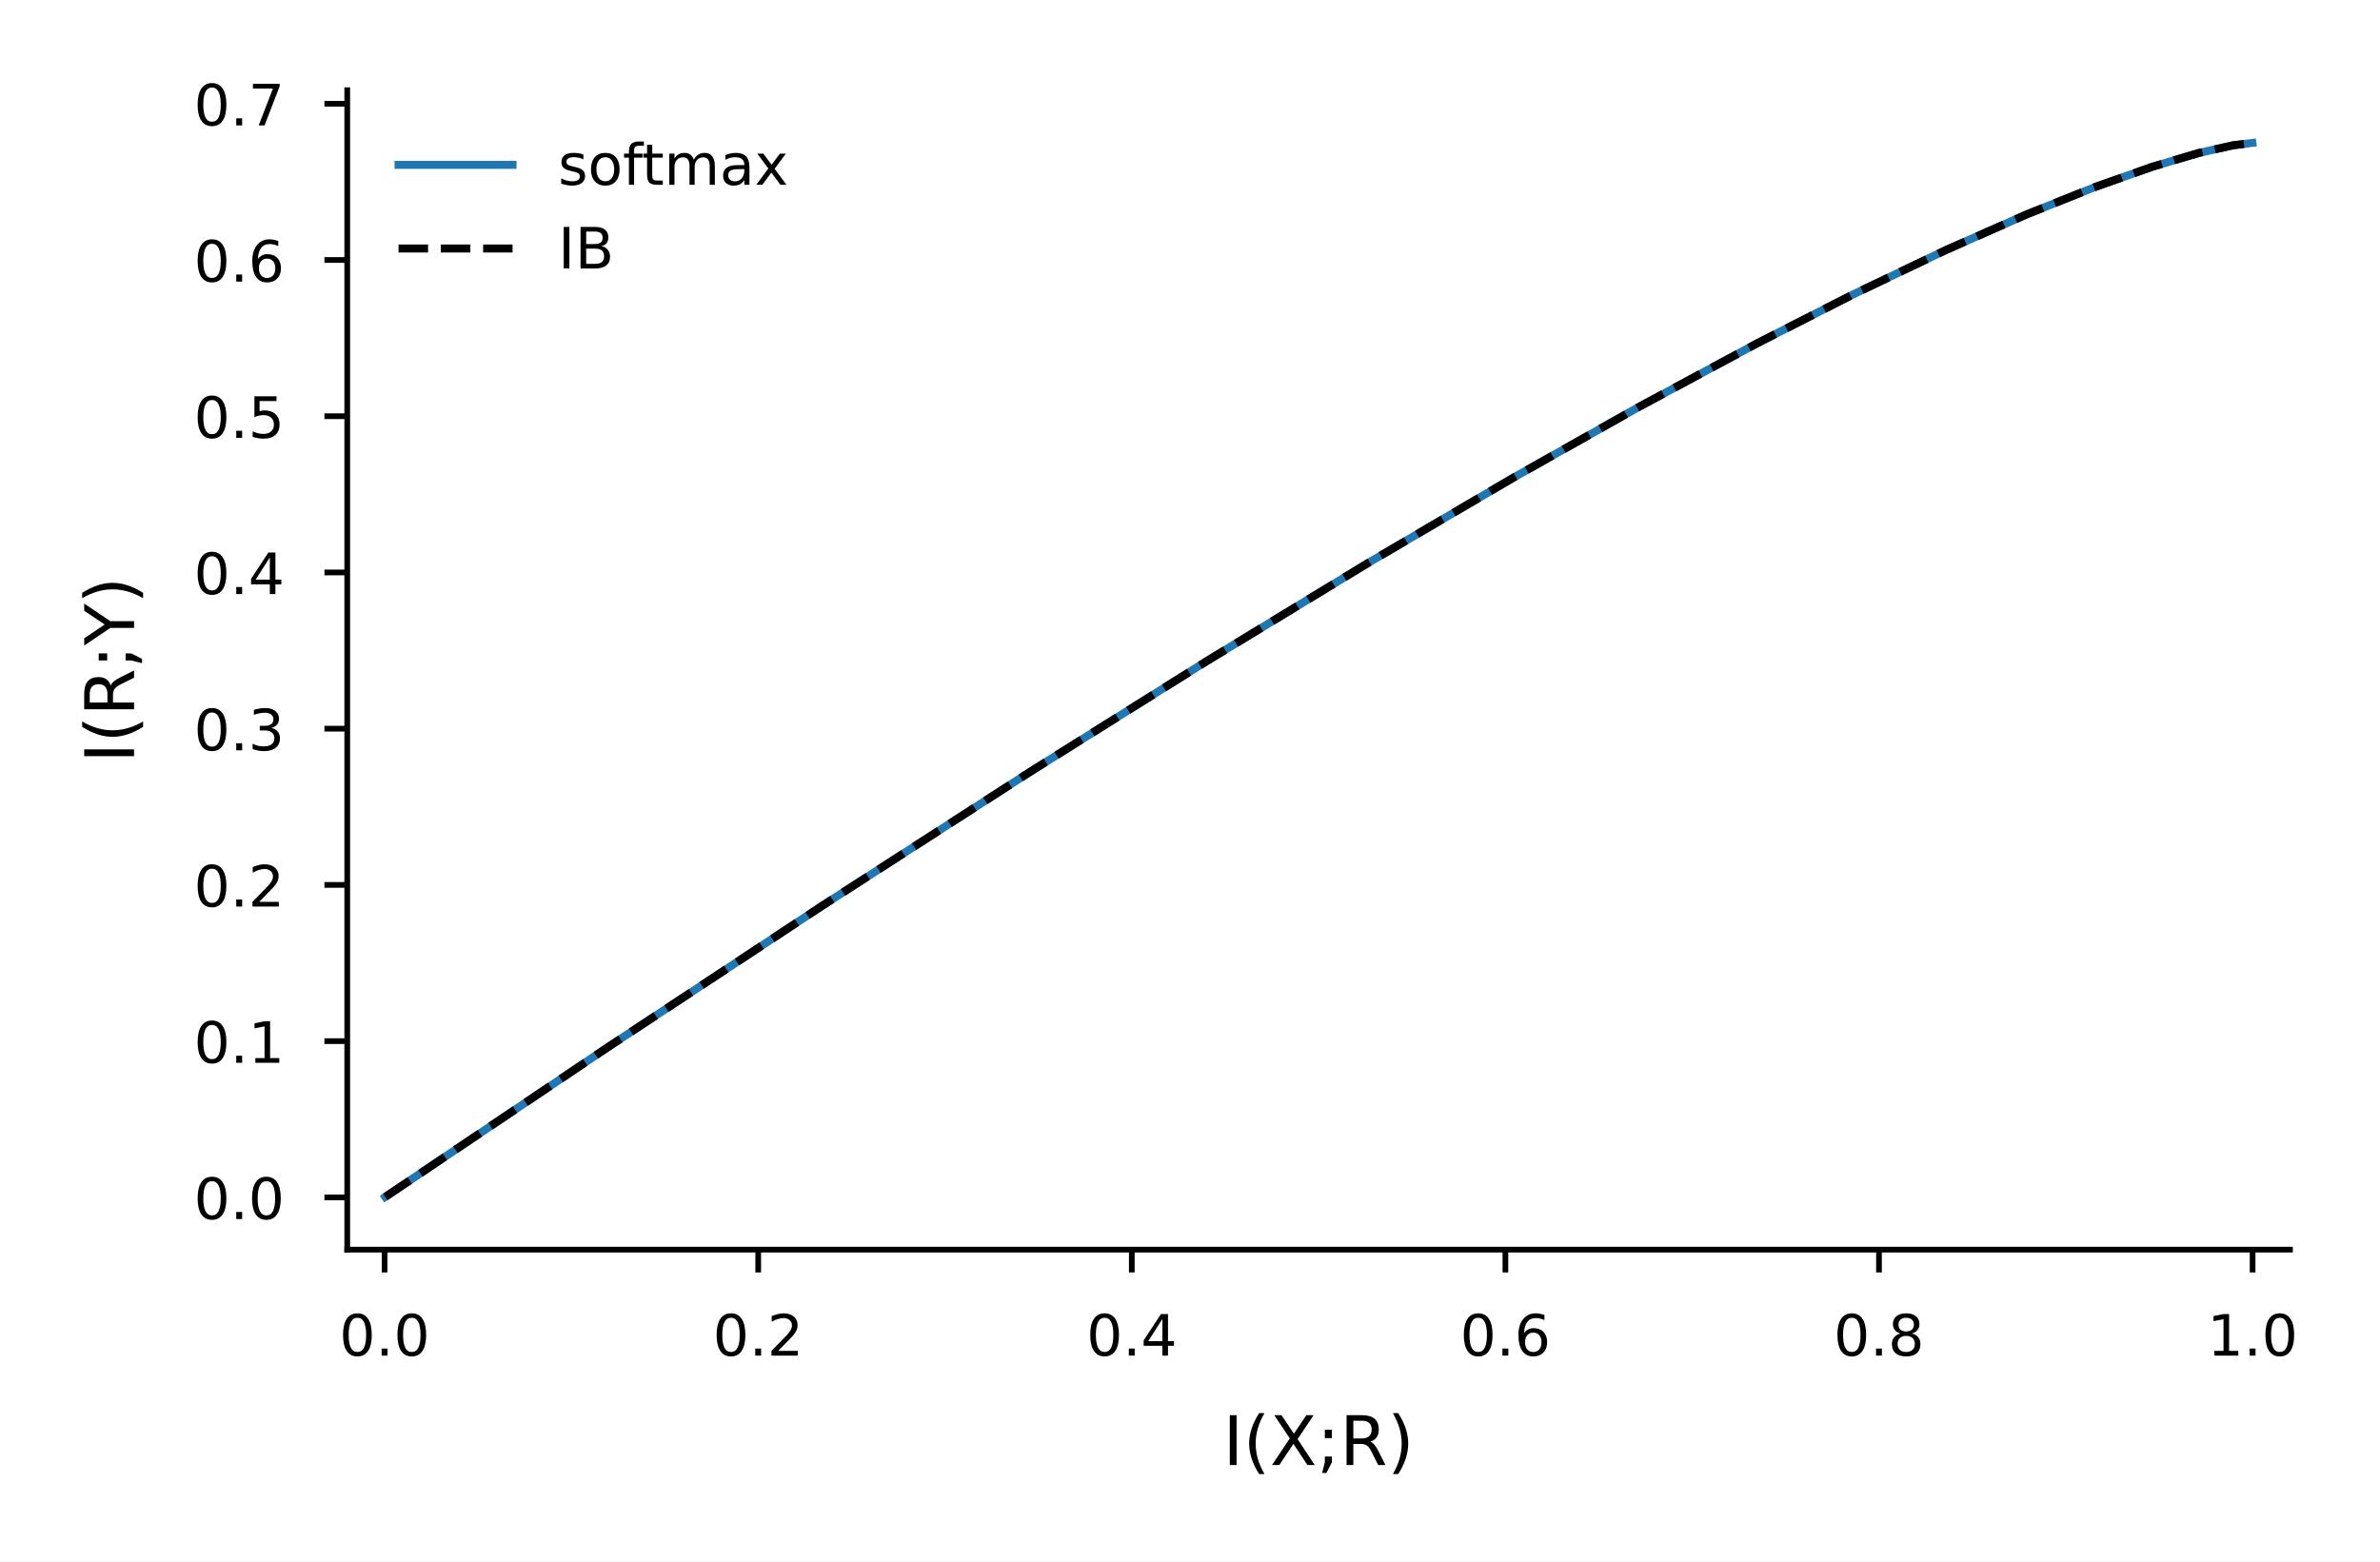
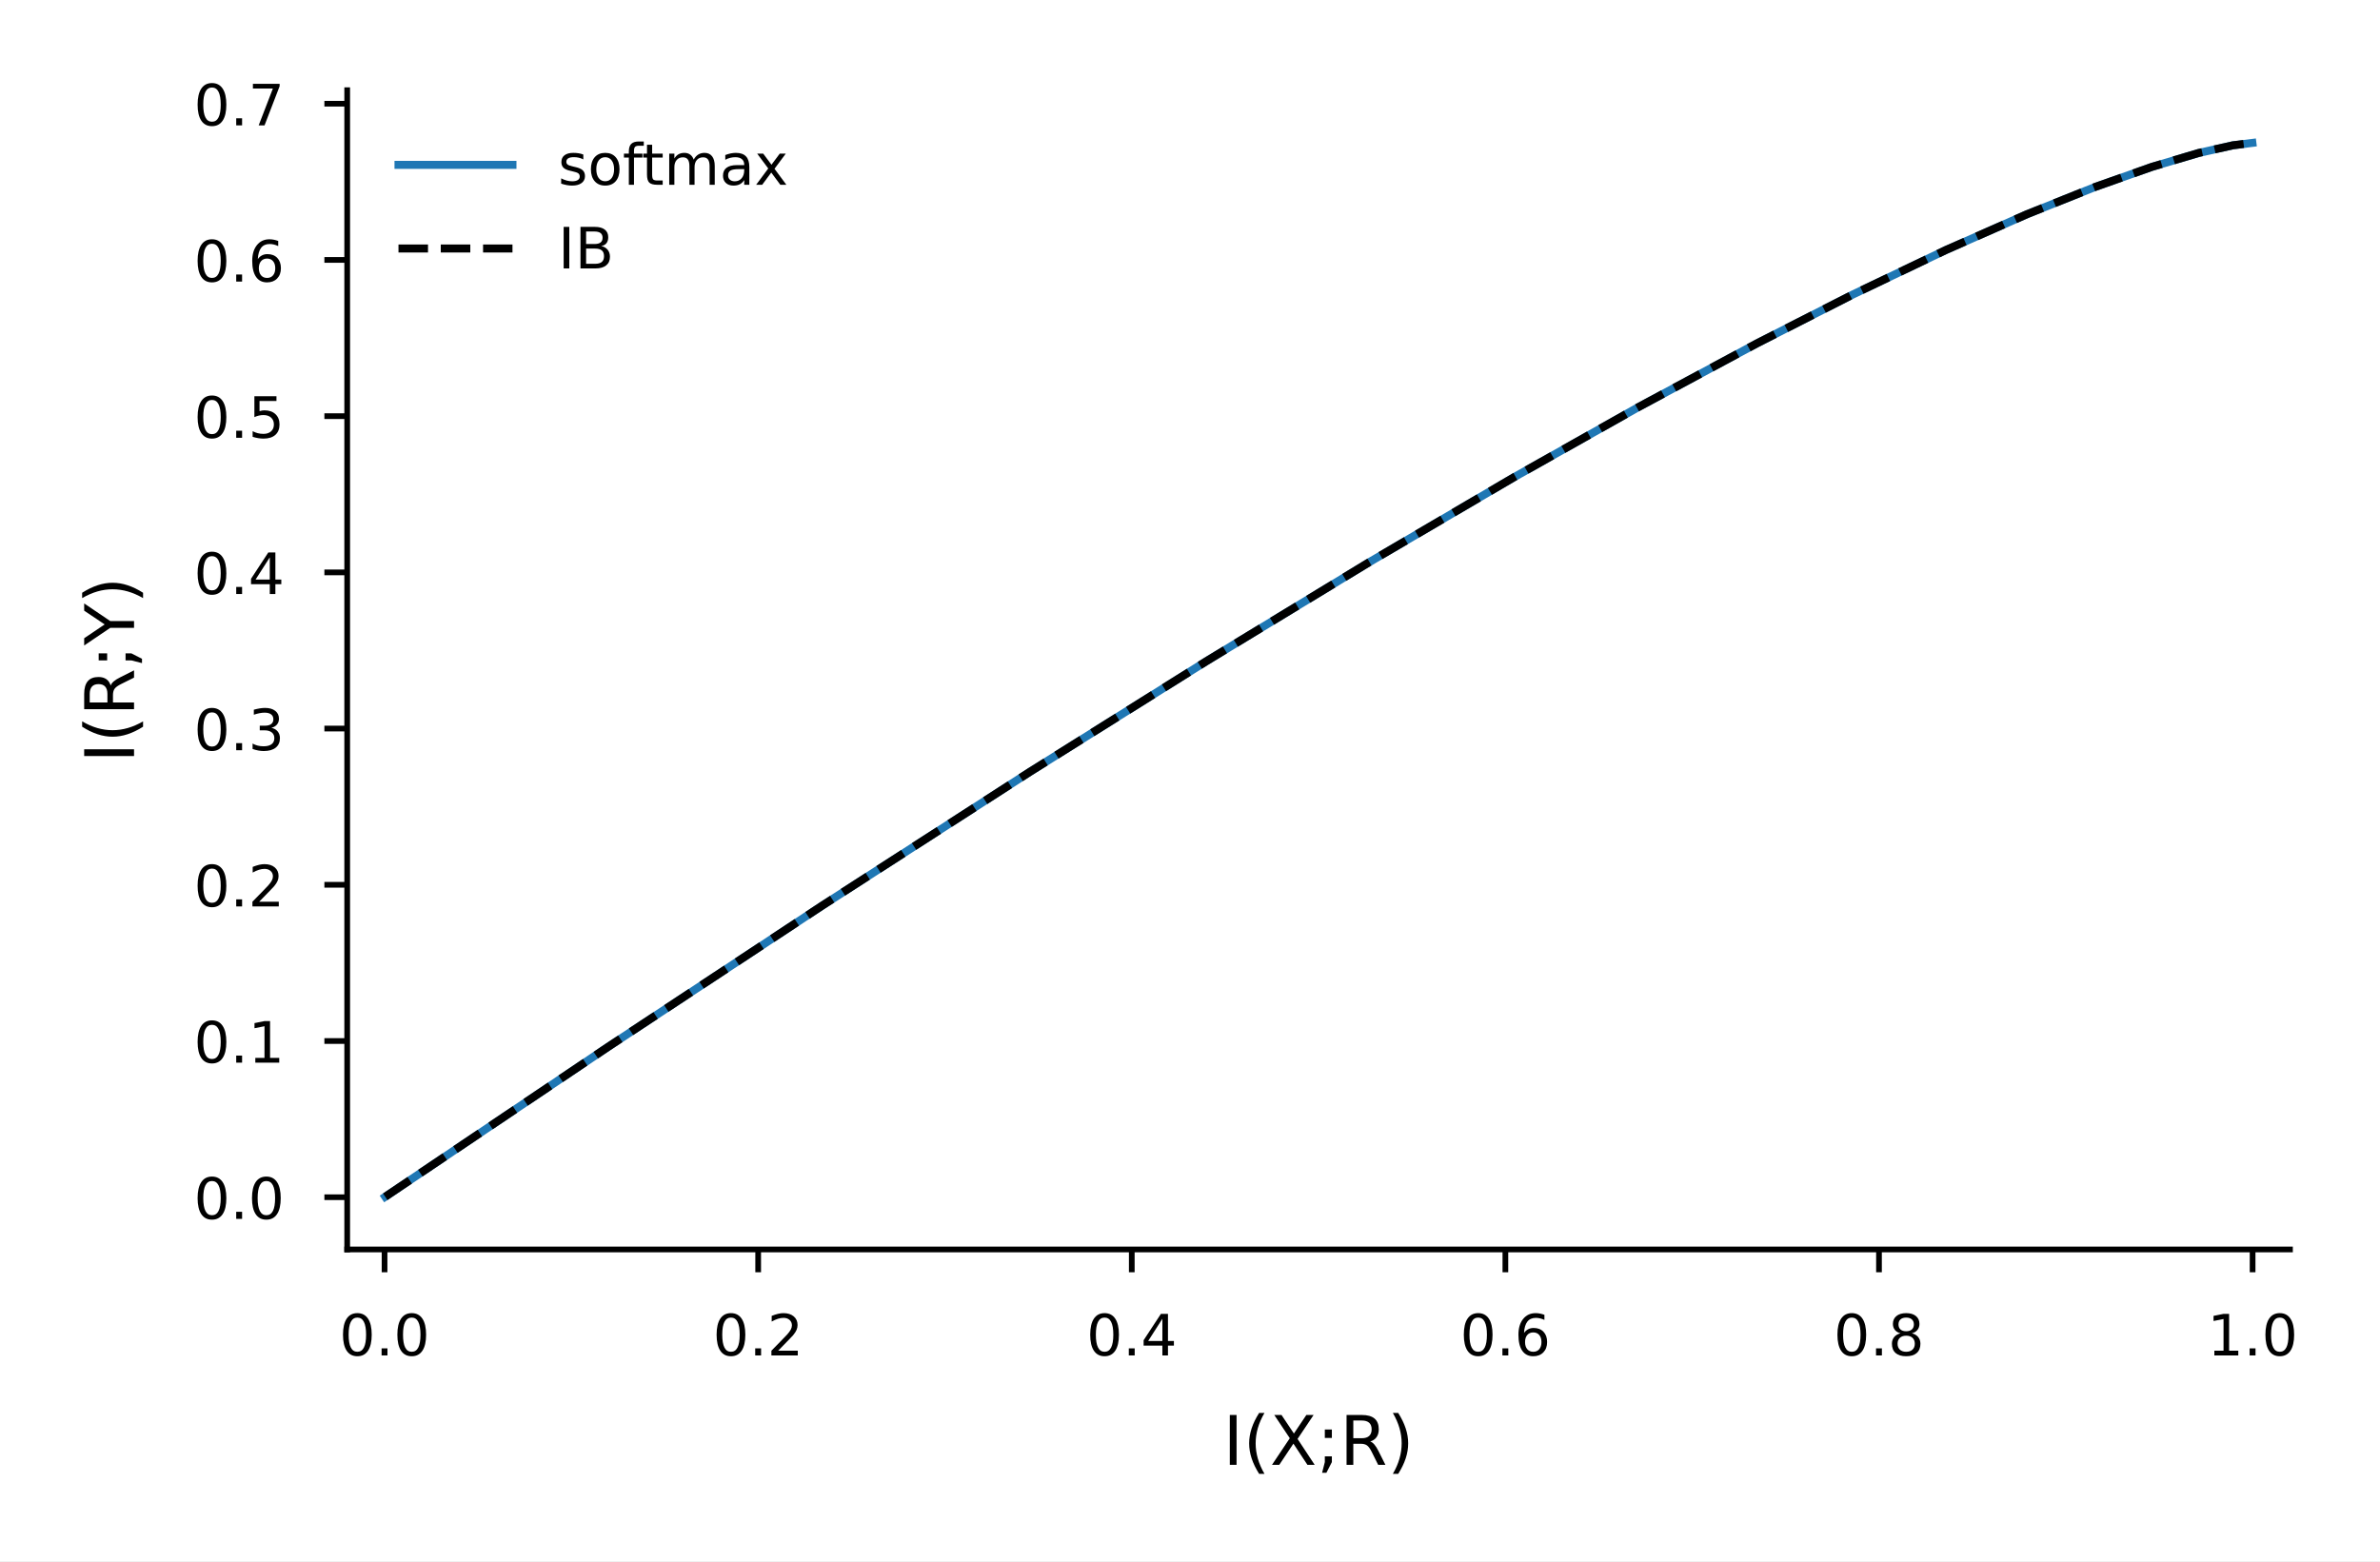
- <svg xmlns="http://www.w3.org/2000/svg" xmlns:xlink="http://www.w3.org/1999/xlink" width="208.761pt" height="136.972pt" viewBox="0 0 208.761 136.972" version="1.1">
+ <svg xmlns="http://www.w3.org/2000/svg" xmlns:xlink="http://www.w3.org/1999/xlink" width="208.791pt" height="136.972pt" viewBox="0 0 208.791 136.972" version="1.1">
  <defs>
    <style type="text/css">*{stroke-linejoin: round; stroke-linecap: butt}</style>
  </defs>
  <g id="figure_1">
    <g id="patch_1">
-       <path d="M 0 136.972  L 208.761 136.972  L 208.761 0  L 0 0  z " style="fill: #ffffff" />
+       <path d="M -0 136.972  L 208.791 136.972  L 208.791 0  L -0 0  z " style="fill: #ffffff" />
    </g>
    <g id="axes_1">
      <g id="patch_2">
-         <path d="M 30.458 109.627  L 200.863 109.627  L 200.863 7.914  L 30.458 7.914  z " style="fill: #ffffff" />
+         <path d="M 30.458 109.627  L 200.893 109.627  L 200.893 7.914  L 30.458 7.914  z " style="fill: #ffffff" />
      </g>
      <g id="matplotlib.axis_1">
        <g id="xtick_1">
          <g id="line2d_1">
            <defs>
-               <path id="mcf9afda02b" d="M 0 0  L 0 2  " style="stroke: #000000; stroke-width: 0.5" />
-             </defs>
-             <g>
-               <use xlink:href="#mcf9afda02b" x="33.735" y="109.627" style="stroke: #000000; stroke-width: 0.5" />
+               <path id="m7b73f942ff" d="M 0 0  L 0 2  " style="stroke: #000000; stroke-width: 0.5" />
+             </defs>
+             <g>
+               <use xlink:href="#m7b73f942ff" x="33.736" y="109.627" style="stroke: #000000; stroke-width: 0.5" />
            </g>
          </g>
          <g id="text_1">
-             <g transform="translate(29.75966 118.9257) scale(0.05 -0.05)">
+             <g transform="translate(29.76024 118.9257) scale(0.05 -0.05)">
              <defs>
                <path id="DejaVuSans-30" d="M 2034 4250  Q 1547 4250 1301 3770  Q 1056 3291 1056 2328  Q 1056 1369 1301 889  Q 1547 409 2034 409  Q 2525 409 2770 889  Q 3016 1369 3016 2328  Q 3016 3291 2770 3770  Q 2525 4250 2034 4250  z M 2034 4750  Q 2819 4750 3233 4129  Q 3647 3509 3647 2328  Q 3647 1150 3233 529  Q 2819 -91 2034 -91  Q 1250 -91 836 529  Q 422 1150 422 2328  Q 422 3509 836 4129  Q 1250 4750 2034 4750  z " transform="scale(0.015625)" />
                <path id="DejaVuSans-2e" d="M 684 794  L 1344 794  L 1344 0  L 684 0  L 684 794  z " transform="scale(0.015625)" />
              </defs>
              <use xlink:href="#DejaVuSans-30" />
              <use xlink:href="#DejaVuSans-2e" x="63.623" />
              <use xlink:href="#DejaVuSans-30" x="95.41" />
            </g>
          </g>
        </g>
        <g id="xtick_2">
          <g id="line2d_2">
            <g>
-               <use xlink:href="#mcf9afda02b" x="66.505" y="109.627" style="stroke: #000000; stroke-width: 0.5" />
+               <use xlink:href="#m7b73f942ff" x="66.512" y="109.627" style="stroke: #000000; stroke-width: 0.5" />
            </g>
          </g>
          <g id="text_2">
-             <g transform="translate(62.5297 118.9257) scale(0.05 -0.05)">
+             <g transform="translate(62.53605 118.9257) scale(0.05 -0.05)">
              <defs>
                <path id="DejaVuSans-32" d="M 1228 531  L 3431 531  L 3431 0  L 469 0  L 469 531  Q 828 903 1448 1529  Q 2069 2156 2228 2338  Q 2531 2678 2651 2914  Q 2772 3150 2772 3378  Q 2772 3750 2511 3984  Q 2250 4219 1831 4219  Q 1534 4219 1204 4116  Q 875 4013 500 3803  L 500 4441  Q 881 4594 1212 4672  Q 1544 4750 1819 4750  Q 2544 4750 2975 4387  Q 3406 4025 3406 3419  Q 3406 3131 3298 2873  Q 3191 2616 2906 2266  Q 2828 2175 2409 1742  Q 1991 1309 1228 531  z " transform="scale(0.015625)" />
              </defs>
              <use xlink:href="#DejaVuSans-30" />
              <use xlink:href="#DejaVuSans-2e" x="63.623" />
              <use xlink:href="#DejaVuSans-32" x="95.41" />
            </g>
          </g>
        </g>
        <g id="xtick_3">
          <g id="line2d_3">
            <g>
-               <use xlink:href="#mcf9afda02b" x="99.276" y="109.627" style="stroke: #000000; stroke-width: 0.5" />
+               <use xlink:href="#m7b73f942ff" x="99.288" y="109.627" style="stroke: #000000; stroke-width: 0.5" />
            </g>
          </g>
          <g id="text_3">
-             <g transform="translate(95.29975 118.9257) scale(0.05 -0.05)">
+             <g transform="translate(95.31186 118.9257) scale(0.05 -0.05)">
              <defs>
                <path id="DejaVuSans-34" d="M 2419 4116  L 825 1625  L 2419 1625  L 2419 4116  z M 2253 4666  L 3047 4666  L 3047 1625  L 3713 1625  L 3713 1100  L 3047 1100  L 3047 0  L 2419 0  L 2419 1100  L 313 1100  L 313 1709  L 2253 4666  z " transform="scale(0.015625)" />
              </defs>
              <use xlink:href="#DejaVuSans-30" />
              <use xlink:href="#DejaVuSans-2e" x="63.623" />
              <use xlink:href="#DejaVuSans-34" x="95.41" />
            </g>
          </g>
        </g>
        <g id="xtick_4">
          <g id="line2d_4">
            <g>
-               <use xlink:href="#mcf9afda02b" x="132.046" y="109.627" style="stroke: #000000; stroke-width: 0.5" />
+               <use xlink:href="#m7b73f942ff" x="132.063" y="109.627" style="stroke: #000000; stroke-width: 0.5" />
            </g>
          </g>
          <g id="text_4">
-             <g transform="translate(128.0698 118.9257) scale(0.05 -0.05)">
+             <g transform="translate(128.0877 118.9257) scale(0.05 -0.05)">
              <defs>
                <path id="DejaVuSans-36" d="M 2113 2584  Q 1688 2584 1439 2293  Q 1191 2003 1191 1497  Q 1191 994 1439 701  Q 1688 409 2113 409  Q 2538 409 2786 701  Q 3034 994 3034 1497  Q 3034 2003 2786 2293  Q 2538 2584 2113 2584  z M 3366 4563  L 3366 3988  Q 3128 4100 2886 4159  Q 2644 4219 2406 4219  Q 1781 4219 1451 3797  Q 1122 3375 1075 2522  Q 1259 2794 1537 2939  Q 1816 3084 2150 3084  Q 2853 3084 3261 2657  Q 3669 2231 3669 1497  Q 3669 778 3244 343  Q 2819 -91 2113 -91  Q 1303 -91 875 529  Q 447 1150 447 2328  Q 447 3434 972 4092  Q 1497 4750 2381 4750  Q 2619 4750 2861 4703  Q 3103 4656 3366 4563  z " transform="scale(0.015625)" />
              </defs>
              <use xlink:href="#DejaVuSans-30" />
              <use xlink:href="#DejaVuSans-2e" x="63.623" />
              <use xlink:href="#DejaVuSans-36" x="95.41" />
            </g>
          </g>
        </g>
        <g id="xtick_5">
          <g id="line2d_5">
            <g>
-               <use xlink:href="#mcf9afda02b" x="164.816" y="109.627" style="stroke: #000000; stroke-width: 0.5" />
+               <use xlink:href="#m7b73f942ff" x="164.839" y="109.627" style="stroke: #000000; stroke-width: 0.5" />
            </g>
          </g>
          <g id="text_5">
-             <g transform="translate(160.8398 118.9257) scale(0.05 -0.05)">
+             <g transform="translate(160.8635 118.9257) scale(0.05 -0.05)">
              <defs>
                <path id="DejaVuSans-38" d="M 2034 2216  Q 1584 2216 1326 1975  Q 1069 1734 1069 1313  Q 1069 891 1326 650  Q 1584 409 2034 409  Q 2484 409 2743 651  Q 3003 894 3003 1313  Q 3003 1734 2745 1975  Q 2488 2216 2034 2216  z M 1403 2484  Q 997 2584 770 2862  Q 544 3141 544 3541  Q 544 4100 942 4425  Q 1341 4750 2034 4750  Q 2731 4750 3128 4425  Q 3525 4100 3525 3541  Q 3525 3141 3298 2862  Q 3072 2584 2669 2484  Q 3125 2378 3379 2068  Q 3634 1759 3634 1313  Q 3634 634 3220 271  Q 2806 -91 2034 -91  Q 1263 -91 848 271  Q 434 634 434 1313  Q 434 1759 690 2068  Q 947 2378 1403 2484  z M 1172 3481  Q 1172 3119 1398 2916  Q 1625 2713 2034 2713  Q 2441 2713 2670 2916  Q 2900 3119 2900 3481  Q 2900 3844 2670 4047  Q 2441 4250 2034 4250  Q 1625 4250 1398 4047  Q 1172 3844 1172 3481  z " transform="scale(0.015625)" />
              </defs>
              <use xlink:href="#DejaVuSans-30" />
              <use xlink:href="#DejaVuSans-2e" x="63.623" />
              <use xlink:href="#DejaVuSans-38" x="95.41" />
            </g>
          </g>
        </g>
        <g id="xtick_6">
          <g id="line2d_6">
            <g>
-               <use xlink:href="#mcf9afda02b" x="197.586" y="109.627" style="stroke: #000000; stroke-width: 0.5" />
+               <use xlink:href="#m7b73f942ff" x="197.615" y="109.627" style="stroke: #000000; stroke-width: 0.5" />
            </g>
          </g>
          <g id="text_6">
-             <g transform="translate(193.6099 118.9257) scale(0.05 -0.05)">
+             <g transform="translate(193.6393 118.9257) scale(0.05 -0.05)">
              <defs>
                <path id="DejaVuSans-31" d="M 794 531  L 1825 531  L 1825 4091  L 703 3866  L 703 4441  L 1819 4666  L 2450 4666  L 2450 531  L 3481 531  L 3481 0  L 794 0  L 794 531  z " transform="scale(0.015625)" />
              </defs>
              <use xlink:href="#DejaVuSans-31" />
              <use xlink:href="#DejaVuSans-2e" x="63.623" />
              <use xlink:href="#DejaVuSans-30" x="95.41" />
            </g>
          </g>
        </g>
        <g id="text_7">
-           <g transform="translate(107.2845 128.5246) scale(0.06 -0.06)">
+           <g transform="translate(107.2995 128.5246) scale(0.06 -0.06)">
            <defs>
              <path id="DejaVuSans-49" d="M 628 4666  L 1259 4666  L 1259 0  L 628 0  L 628 4666  z " transform="scale(0.015625)" />
              <path id="DejaVuSans-28" d="M 1984 4856  Q 1566 4138 1362 3434  Q 1159 2731 1159 2009  Q 1159 1288 1364 580  Q 1569 -128 1984 -844  L 1484 -844  Q 1016 -109 783 600  Q 550 1309 550 2009  Q 550 2706 781 3412  Q 1013 4119 1484 4856  L 1984 4856  z " transform="scale(0.015625)" />
              <path id="DejaVuSans-58" d="M 403 4666  L 1081 4666  L 2241 2931  L 3406 4666  L 4084 4666  L 2584 2425  L 4184 0  L 3506 0  L 2194 1984  L 872 0  L 191 0  L 1856 2491  L 403 4666  z " transform="scale(0.015625)" />
              <path id="DejaVuSans-3b" d="M 750 3309  L 1409 3309  L 1409 2516  L 750 2516  L 750 3309  z M 750 794  L 1409 794  L 1409 256  L 897 -744  L 494 -744  L 750 256  L 750 794  z " transform="scale(0.015625)" />
              <path id="DejaVuSans-52" d="M 2841 2188  Q 3044 2119 3236 1894  Q 3428 1669 3622 1275  L 4263 0  L 3584 0  L 2988 1197  Q 2756 1666 2539 1819  Q 2322 1972 1947 1972  L 1259 1972  L 1259 0  L 628 0  L 628 4666  L 2053 4666  Q 2853 4666 3247 4331  Q 3641 3997 3641 3322  Q 3641 2881 3436 2590  Q 3231 2300 2841 2188  z M 1259 4147  L 1259 2491  L 2053 2491  Q 2509 2491 2742 2702  Q 2975 2913 2975 3322  Q 2975 3731 2742 3939  Q 2509 4147 2053 4147  L 1259 4147  z " transform="scale(0.015625)" />
              <path id="DejaVuSans-29" d="M 513 4856  L 1013 4856  Q 1481 4119 1714 3412  Q 1947 2706 1947 2009  Q 1947 1309 1714 600  Q 1481 -109 1013 -844  L 513 -844  Q 928 -128 1133 580  Q 1338 1288 1338 2009  Q 1338 2731 1133 3434  Q 928 4138 513 4856  z " transform="scale(0.015625)" />
            </defs>
            <use xlink:href="#DejaVuSans-49" />
            <use xlink:href="#DejaVuSans-28" x="29.492" />
            <use xlink:href="#DejaVuSans-58" x="68.506" />
            <use xlink:href="#DejaVuSans-3b" x="137.012" />
            <use xlink:href="#DejaVuSans-52" x="170.703" />
            <use xlink:href="#DejaVuSans-29" x="240.186" />
          </g>
        </g>
      </g>
      <g id="matplotlib.axis_2">
        <g id="ytick_1">
          <g id="line2d_7">
            <defs>
-               <path id="m37b95e4f28" d="M 0 0  L -2 0  " style="stroke: #000000; stroke-width: 0.5" />
-             </defs>
-             <g>
-               <use xlink:href="#m37b95e4f28" x="30.458" y="105.044" style="stroke: #000000; stroke-width: 0.5" />
+               <path id="me0ca5c2fac" d="M 0 0  L -2 0  " style="stroke: #000000; stroke-width: 0.5" />
+             </defs>
+             <g>
+               <use xlink:href="#me0ca5c2fac" x="30.458" y="105.044" style="stroke: #000000; stroke-width: 0.5" />
            </g>
          </g>
          <g id="text_8">
            <g transform="translate(17.00688 106.9435) scale(0.05 -0.05)">
              <use xlink:href="#DejaVuSans-30" />
              <use xlink:href="#DejaVuSans-2e" x="63.623" />
              <use xlink:href="#DejaVuSans-30" x="95.41" />
            </g>
          </g>
        </g>
        <g id="ytick_2">
          <g id="line2d_8">
            <g>
-               <use xlink:href="#m37b95e4f28" x="30.458" y="91.338" style="stroke: #000000; stroke-width: 0.5" />
+               <use xlink:href="#me0ca5c2fac" x="30.458" y="91.338" style="stroke: #000000; stroke-width: 0.5" />
            </g>
          </g>
          <g id="text_9">
            <g transform="translate(17.00688 93.23714) scale(0.05 -0.05)">
              <use xlink:href="#DejaVuSans-30" />
              <use xlink:href="#DejaVuSans-2e" x="63.623" />
              <use xlink:href="#DejaVuSans-31" x="95.41" />
            </g>
          </g>
        </g>
        <g id="ytick_3">
          <g id="line2d_9">
            <g>
-               <use xlink:href="#m37b95e4f28" x="30.458" y="77.631" style="stroke: #000000; stroke-width: 0.5" />
+               <use xlink:href="#me0ca5c2fac" x="30.458" y="77.631" style="stroke: #000000; stroke-width: 0.5" />
            </g>
          </g>
          <g id="text_10">
            <g transform="translate(17.00688 79.53082) scale(0.05 -0.05)">
              <use xlink:href="#DejaVuSans-30" />
              <use xlink:href="#DejaVuSans-2e" x="63.623" />
              <use xlink:href="#DejaVuSans-32" x="95.41" />
            </g>
          </g>
        </g>
        <g id="ytick_4">
          <g id="line2d_10">
            <g>
-               <use xlink:href="#m37b95e4f28" x="30.458" y="63.925" style="stroke: #000000; stroke-width: 0.5" />
+               <use xlink:href="#me0ca5c2fac" x="30.458" y="63.925" style="stroke: #000000; stroke-width: 0.5" />
            </g>
          </g>
          <g id="text_11">
            <g transform="translate(17.00688 65.8245) scale(0.05 -0.05)">
              <defs>
                <path id="DejaVuSans-33" d="M 2597 2516  Q 3050 2419 3304 2112  Q 3559 1806 3559 1356  Q 3559 666 3084 287  Q 2609 -91 1734 -91  Q 1441 -91 1130 -33  Q 819 25 488 141  L 488 750  Q 750 597 1062 519  Q 1375 441 1716 441  Q 2309 441 2620 675  Q 2931 909 2931 1356  Q 2931 1769 2642 2001  Q 2353 2234 1838 2234  L 1294 2234  L 1294 2753  L 1863 2753  Q 2328 2753 2575 2939  Q 2822 3125 2822 3475  Q 2822 3834 2567 4026  Q 2313 4219 1838 4219  Q 1578 4219 1281 4162  Q 984 4106 628 3988  L 628 4550  Q 988 4650 1302 4700  Q 1616 4750 1894 4750  Q 2613 4750 3031 4423  Q 3450 4097 3450 3541  Q 3450 3153 3228 2886  Q 3006 2619 2597 2516  z " transform="scale(0.015625)" />
              </defs>
              <use xlink:href="#DejaVuSans-30" />
              <use xlink:href="#DejaVuSans-2e" x="63.623" />
              <use xlink:href="#DejaVuSans-33" x="95.41" />
            </g>
          </g>
        </g>
        <g id="ytick_5">
          <g id="line2d_11">
            <g>
-               <use xlink:href="#m37b95e4f28" x="30.458" y="50.219" style="stroke: #000000; stroke-width: 0.5" />
+               <use xlink:href="#me0ca5c2fac" x="30.458" y="50.219" style="stroke: #000000; stroke-width: 0.5" />
            </g>
          </g>
          <g id="text_12">
            <g transform="translate(17.00688 52.11818) scale(0.05 -0.05)">
              <use xlink:href="#DejaVuSans-30" />
              <use xlink:href="#DejaVuSans-2e" x="63.623" />
              <use xlink:href="#DejaVuSans-34" x="95.41" />
            </g>
          </g>
        </g>
        <g id="ytick_6">
          <g id="line2d_12">
            <g>
-               <use xlink:href="#m37b95e4f28" x="30.458" y="36.512" style="stroke: #000000; stroke-width: 0.5" />
+               <use xlink:href="#me0ca5c2fac" x="30.458" y="36.512" style="stroke: #000000; stroke-width: 0.5" />
            </g>
          </g>
          <g id="text_13">
            <g transform="translate(17.00688 38.41186) scale(0.05 -0.05)">
              <defs>
                <path id="DejaVuSans-35" d="M 691 4666  L 3169 4666  L 3169 4134  L 1269 4134  L 1269 2991  Q 1406 3038 1543 3061  Q 1681 3084 1819 3084  Q 2600 3084 3056 2656  Q 3513 2228 3513 1497  Q 3513 744 3044 326  Q 2575 -91 1722 -91  Q 1428 -91 1123 -41  Q 819 9 494 109  L 494 744  Q 775 591 1075 516  Q 1375 441 1709 441  Q 2250 441 2565 725  Q 2881 1009 2881 1497  Q 2881 1984 2565 2268  Q 2250 2553 1709 2553  Q 1456 2553 1204 2497  Q 953 2441 691 2322  L 691 4666  z " transform="scale(0.015625)" />
              </defs>
              <use xlink:href="#DejaVuSans-30" />
              <use xlink:href="#DejaVuSans-2e" x="63.623" />
              <use xlink:href="#DejaVuSans-35" x="95.41" />
            </g>
          </g>
        </g>
        <g id="ytick_7">
          <g id="line2d_13">
            <g>
-               <use xlink:href="#m37b95e4f28" x="30.458" y="22.806" style="stroke: #000000; stroke-width: 0.5" />
+               <use xlink:href="#me0ca5c2fac" x="30.458" y="22.806" style="stroke: #000000; stroke-width: 0.5" />
            </g>
          </g>
          <g id="text_14">
            <g transform="translate(17.00688 24.70554) scale(0.05 -0.05)">
              <use xlink:href="#DejaVuSans-30" />
              <use xlink:href="#DejaVuSans-2e" x="63.623" />
              <use xlink:href="#DejaVuSans-36" x="95.41" />
            </g>
          </g>
        </g>
        <g id="ytick_8">
          <g id="line2d_14">
            <g>
-               <use xlink:href="#m37b95e4f28" x="30.458" y="9.1" style="stroke: #000000; stroke-width: 0.5" />
+               <use xlink:href="#me0ca5c2fac" x="30.458" y="9.1" style="stroke: #000000; stroke-width: 0.5" />
            </g>
          </g>
          <g id="text_15">
            <g transform="translate(17.00688 10.99922) scale(0.05 -0.05)">
              <defs>
                <path id="DejaVuSans-37" d="M 525 4666  L 3525 4666  L 3525 4397  L 1831 0  L 1172 0  L 2766 4134  L 525 4134  L 525 4666  z " transform="scale(0.015625)" />
              </defs>
              <use xlink:href="#DejaVuSans-30" />
              <use xlink:href="#DejaVuSans-2e" x="63.623" />
              <use xlink:href="#DejaVuSans-37" x="95.41" />
            </g>
          </g>
        </g>
        <g id="text_16">
          <g transform="translate(11.75906 66.92346) rotate(-90) scale(0.06 -0.06)">
            <defs>
              <path id="DejaVuSans-59" d="M -13 4666  L 666 4666  L 1959 2747  L 3244 4666  L 3922 4666  L 2272 2222  L 2272 0  L 1638 0  L 1638 2222  L -13 4666  z " transform="scale(0.015625)" />
            </defs>
            <use xlink:href="#DejaVuSans-49" />
            <use xlink:href="#DejaVuSans-28" x="29.492" />
            <use xlink:href="#DejaVuSans-52" x="68.506" />
            <use xlink:href="#DejaVuSans-3b" x="137.988" />
            <use xlink:href="#DejaVuSans-59" x="171.68" />
            <use xlink:href="#DejaVuSans-29" x="232.764" />
          </g>
        </g>
      </g>
      <g id="line2d_15">
-         <path d="M 33.795 105.003  L 53.371 91.833  L 72.147 79.444  L 90.316 67.736  L 105.821 58.013  L 120.118 49.317  L 132.792 41.878  L 143.712 35.721  L 154.112 30.126  L 162.52 25.84  L 170.683 21.936  L 177.795 18.796  L 183.774 16.403  L 188.77 14.636  L 192.843 13.425  L 195.853 12.75  L 197.566 12.537  L 197.566 12.537  " clip-path="url(#p9dde26da5e)" style="fill: none; stroke: #1f77b4; stroke-width: 0.7; stroke-linecap: square" />
+         <path d="M 33.796 105.003  L 53.375 91.833  L 72.155 79.444  L 90.327 67.736  L 105.834 58.013  L 120.134 49.317  L 132.81 41.878  L 143.732 35.721  L 154.134 30.126  L 162.543 25.84  L 170.707 21.936  L 177.821 18.796  L 183.801 16.403  L 188.798 14.636  L 192.872 13.425  L 195.882 12.75  L 197.596 12.537  L 197.596 12.537  " clip-path="url(#p57d5302246)" style="fill: none; stroke: #1f77b4; stroke-width: 0.7; stroke-linecap: square" />
      </g>
      <g id="line2d_16">
-         <path d="M 33.795 105.003  L 53.371 91.833  L 72.147 79.444  L 90.316 67.736  L 105.821 58.013  L 120.118 49.317  L 132.792 41.878  L 143.712 35.721  L 154.112 30.126  L 162.52 25.84  L 170.683 21.936  L 177.795 18.796  L 183.774 16.403  L 188.77 14.636  L 192.843 13.425  L 195.853 12.75  L 197.566 12.537  L 197.566 12.537  " clip-path="url(#p9dde26da5e)" style="fill: none; stroke-dasharray: 2.59,1.12; stroke-dashoffset: 0; stroke: #000000; stroke-width: 0.7" />
+         <path d="M 33.796 105.003  L 53.375 91.833  L 72.155 79.444  L 90.327 67.736  L 105.834 58.013  L 120.134 49.317  L 132.81 41.878  L 143.732 35.721  L 154.134 30.126  L 162.543 25.84  L 170.707 21.936  L 177.821 18.796  L 183.801 16.403  L 188.798 14.636  L 192.872 13.425  L 195.882 12.75  L 197.596 12.537  L 197.596 12.537  " clip-path="url(#p57d5302246)" style="fill: none; stroke-dasharray: 2.59,1.12; stroke-dashoffset: 0; stroke: #000000; stroke-width: 0.7" />
      </g>
      <g id="patch_3">
        <path d="M 30.458 109.627  L 30.458 7.914  " style="fill: none; stroke: #000000; stroke-width: 0.5; stroke-linejoin: miter; stroke-linecap: square" />
      </g>
      <g id="patch_4">
-         <path d="M 30.458 109.627  L 200.863 109.627  " style="fill: none; stroke: #000000; stroke-width: 0.5; stroke-linejoin: miter; stroke-linecap: square" />
+         <path d="M 30.458 109.627  L 200.893 109.627  " style="fill: none; stroke: #000000; stroke-width: 0.5; stroke-linejoin: miter; stroke-linecap: square" />
      </g>
      <g id="legend_1">
        <g id="line2d_17">
          <path d="M 34.958 14.463  L 39.958 14.463  L 44.958 14.463  " style="fill: none; stroke: #1f77b4; stroke-width: 0.7; stroke-linecap: square" />
        </g>
        <g id="text_17">
          <g transform="translate(48.95844 16.21276) scale(0.05 -0.05)">
            <defs>
              <path id="DejaVuSans-73" d="M 2834 3397  L 2834 2853  Q 2591 2978 2328 3040  Q 2066 3103 1784 3103  Q 1356 3103 1142 2972  Q 928 2841 928 2578  Q 928 2378 1081 2264  Q 1234 2150 1697 2047  L 1894 2003  Q 2506 1872 2764 1633  Q 3022 1394 3022 966  Q 3022 478 2636 193  Q 2250 -91 1575 -91  Q 1294 -91 989 -36  Q 684 19 347 128  L 347 722  Q 666 556 975 473  Q 1284 391 1588 391  Q 1994 391 2212 530  Q 2431 669 2431 922  Q 2431 1156 2273 1281  Q 2116 1406 1581 1522  L 1381 1569  Q 847 1681 609 1914  Q 372 2147 372 2553  Q 372 3047 722 3315  Q 1072 3584 1716 3584  Q 2034 3584 2315 3537  Q 2597 3491 2834 3397  z " transform="scale(0.015625)" />
              <path id="DejaVuSans-6f" d="M 1959 3097  Q 1497 3097 1228 2736  Q 959 2375 959 1747  Q 959 1119 1226 758  Q 1494 397 1959 397  Q 2419 397 2687 759  Q 2956 1122 2956 1747  Q 2956 2369 2687 2733  Q 2419 3097 1959 3097  z M 1959 3584  Q 2709 3584 3137 3096  Q 3566 2609 3566 1747  Q 3566 888 3137 398  Q 2709 -91 1959 -91  Q 1206 -91 779 398  Q 353 888 353 1747  Q 353 2609 779 3096  Q 1206 3584 1959 3584  z " transform="scale(0.015625)" />
              <path id="DejaVuSans-66" d="M 2375 4863  L 2375 4384  L 1825 4384  Q 1516 4384 1395 4259  Q 1275 4134 1275 3809  L 1275 3500  L 2222 3500  L 2222 3053  L 1275 3053  L 1275 0  L 697 0  L 697 3053  L 147 3053  L 147 3500  L 697 3500  L 697 3744  Q 697 4328 969 4595  Q 1241 4863 1831 4863  L 2375 4863  z " transform="scale(0.015625)" />
              <path id="DejaVuSans-74" d="M 1172 4494  L 1172 3500  L 2356 3500  L 2356 3053  L 1172 3053  L 1172 1153  Q 1172 725 1289 603  Q 1406 481 1766 481  L 2356 481  L 2356 0  L 1766 0  Q 1100 0 847 248  Q 594 497 594 1153  L 594 3053  L 172 3053  L 172 3500  L 594 3500  L 594 4494  L 1172 4494  z " transform="scale(0.015625)" />
              <path id="DejaVuSans-6d" d="M 3328 2828  Q 3544 3216 3844 3400  Q 4144 3584 4550 3584  Q 5097 3584 5394 3201  Q 5691 2819 5691 2113  L 5691 0  L 5113 0  L 5113 2094  Q 5113 2597 4934 2840  Q 4756 3084 4391 3084  Q 3944 3084 3684 2787  Q 3425 2491 3425 1978  L 3425 0  L 2847 0  L 2847 2094  Q 2847 2600 2669 2842  Q 2491 3084 2119 3084  Q 1678 3084 1418 2786  Q 1159 2488 1159 1978  L 1159 0  L 581 0  L 581 3500  L 1159 3500  L 1159 2956  Q 1356 3278 1631 3431  Q 1906 3584 2284 3584  Q 2666 3584 2933 3390  Q 3200 3197 3328 2828  z " transform="scale(0.015625)" />
              <path id="DejaVuSans-61" d="M 2194 1759  Q 1497 1759 1228 1600  Q 959 1441 959 1056  Q 959 750 1161 570  Q 1363 391 1709 391  Q 2188 391 2477 730  Q 2766 1069 2766 1631  L 2766 1759  L 2194 1759  z M 3341 1997  L 3341 0  L 2766 0  L 2766 531  Q 2569 213 2275 61  Q 1981 -91 1556 -91  Q 1019 -91 701 211  Q 384 513 384 1019  Q 384 1609 779 1909  Q 1175 2209 1959 2209  L 2766 2209  L 2766 2266  Q 2766 2663 2505 2880  Q 2244 3097 1772 3097  Q 1472 3097 1187 3025  Q 903 2953 641 2809  L 641 3341  Q 956 3463 1253 3523  Q 1550 3584 1831 3584  Q 2591 3584 2966 3190  Q 3341 2797 3341 1997  z " transform="scale(0.015625)" />
              <path id="DejaVuSans-78" d="M 3513 3500  L 2247 1797  L 3578 0  L 2900 0  L 1881 1375  L 863 0  L 184 0  L 1544 1831  L 300 3500  L 978 3500  L 1906 2253  L 2834 3500  L 3513 3500  z " transform="scale(0.015625)" />
            </defs>
            <use xlink:href="#DejaVuSans-73" />
            <use xlink:href="#DejaVuSans-6f" x="52.1" />
            <use xlink:href="#DejaVuSans-66" x="113.281" />
            <use xlink:href="#DejaVuSans-74" x="146.736" />
            <use xlink:href="#DejaVuSans-6d" x="185.945" />
            <use xlink:href="#DejaVuSans-61" x="283.357" />
            <use xlink:href="#DejaVuSans-78" x="344.637" />
          </g>
        </g>
        <g id="line2d_18">
          <path d="M 34.958 21.802  L 39.958 21.802  L 44.958 21.802  " style="fill: none; stroke-dasharray: 2.59,1.12; stroke-dashoffset: 0; stroke: #000000; stroke-width: 0.7" />
        </g>
        <g id="text_18">
          <g transform="translate(48.95844 23.55182) scale(0.05 -0.05)">
            <defs>
              <path id="DejaVuSans-42" d="M 1259 2228  L 1259 519  L 2272 519  Q 2781 519 3026 730  Q 3272 941 3272 1375  Q 3272 1813 3026 2020  Q 2781 2228 2272 2228  L 1259 2228  z M 1259 4147  L 1259 2741  L 2194 2741  Q 2656 2741 2882 2914  Q 3109 3088 3109 3444  Q 3109 3797 2882 3972  Q 2656 4147 2194 4147  L 1259 4147  z M 628 4666  L 2241 4666  Q 2963 4666 3353 4366  Q 3744 4066 3744 3513  Q 3744 3084 3544 2831  Q 3344 2578 2956 2516  Q 3422 2416 3680 2098  Q 3938 1781 3938 1306  Q 3938 681 3513 340  Q 3088 0 2303 0  L 628 0  L 628 4666  z " transform="scale(0.015625)" />
            </defs>
            <use xlink:href="#DejaVuSans-49" />
            <use xlink:href="#DejaVuSans-42" x="29.492" />
          </g>
        </g>
      </g>
    </g>
  </g>
  <defs>
-     <clipPath id="p9dde26da5e">
-       <rect x="30.458" y="7.914" width="170.404" height="101.713" />
+     <clipPath id="p57d5302246">
+       <rect x="30.458" y="7.914" width="170.434" height="101.713" />
    </clipPath>
  </defs>
</svg>
